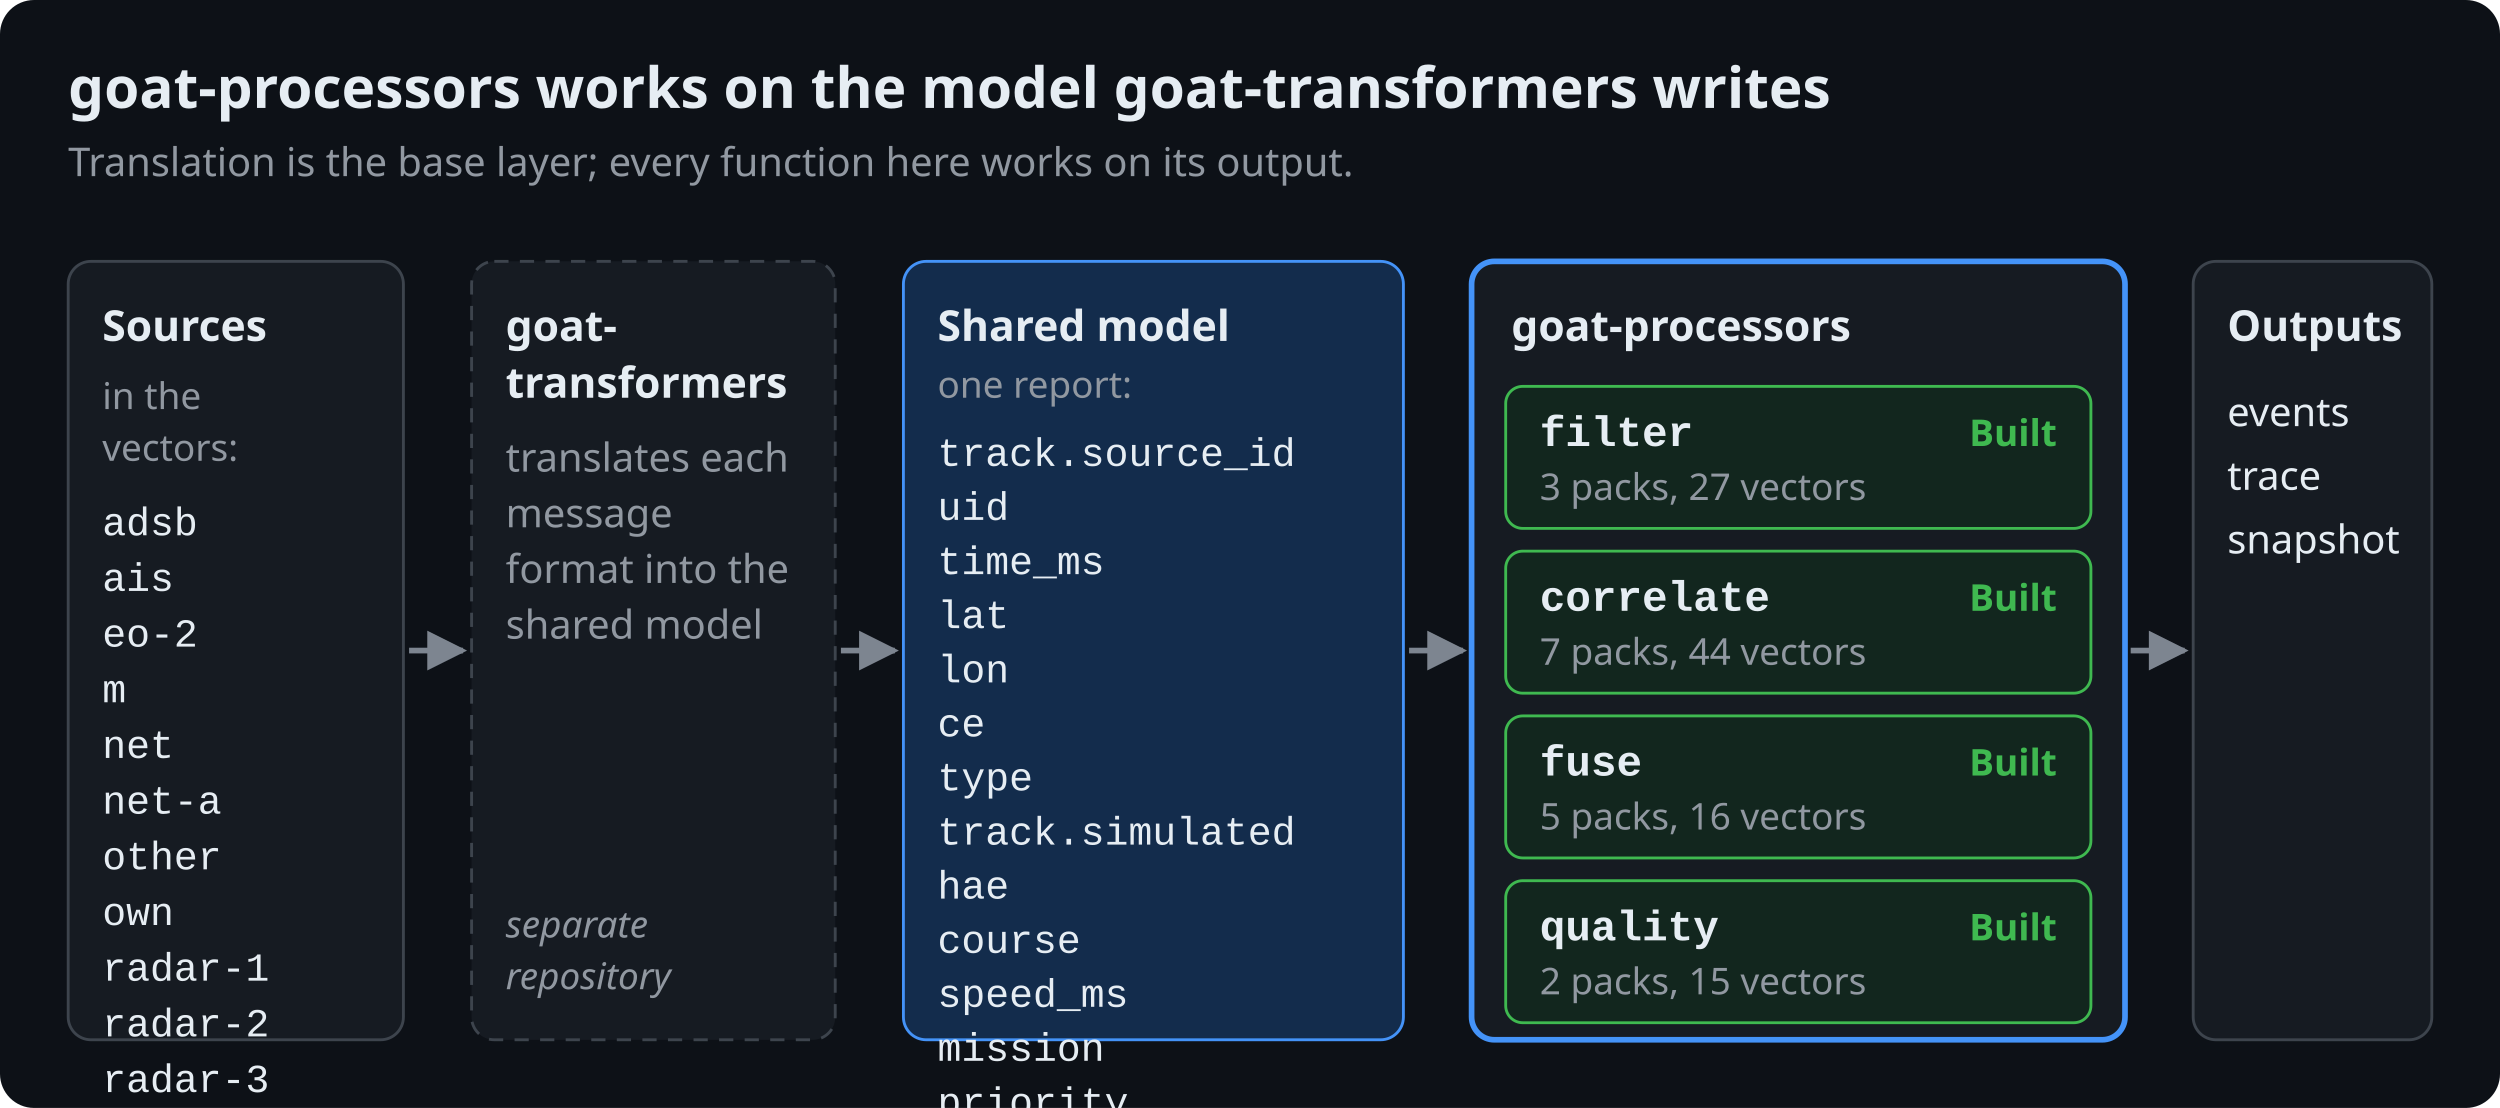
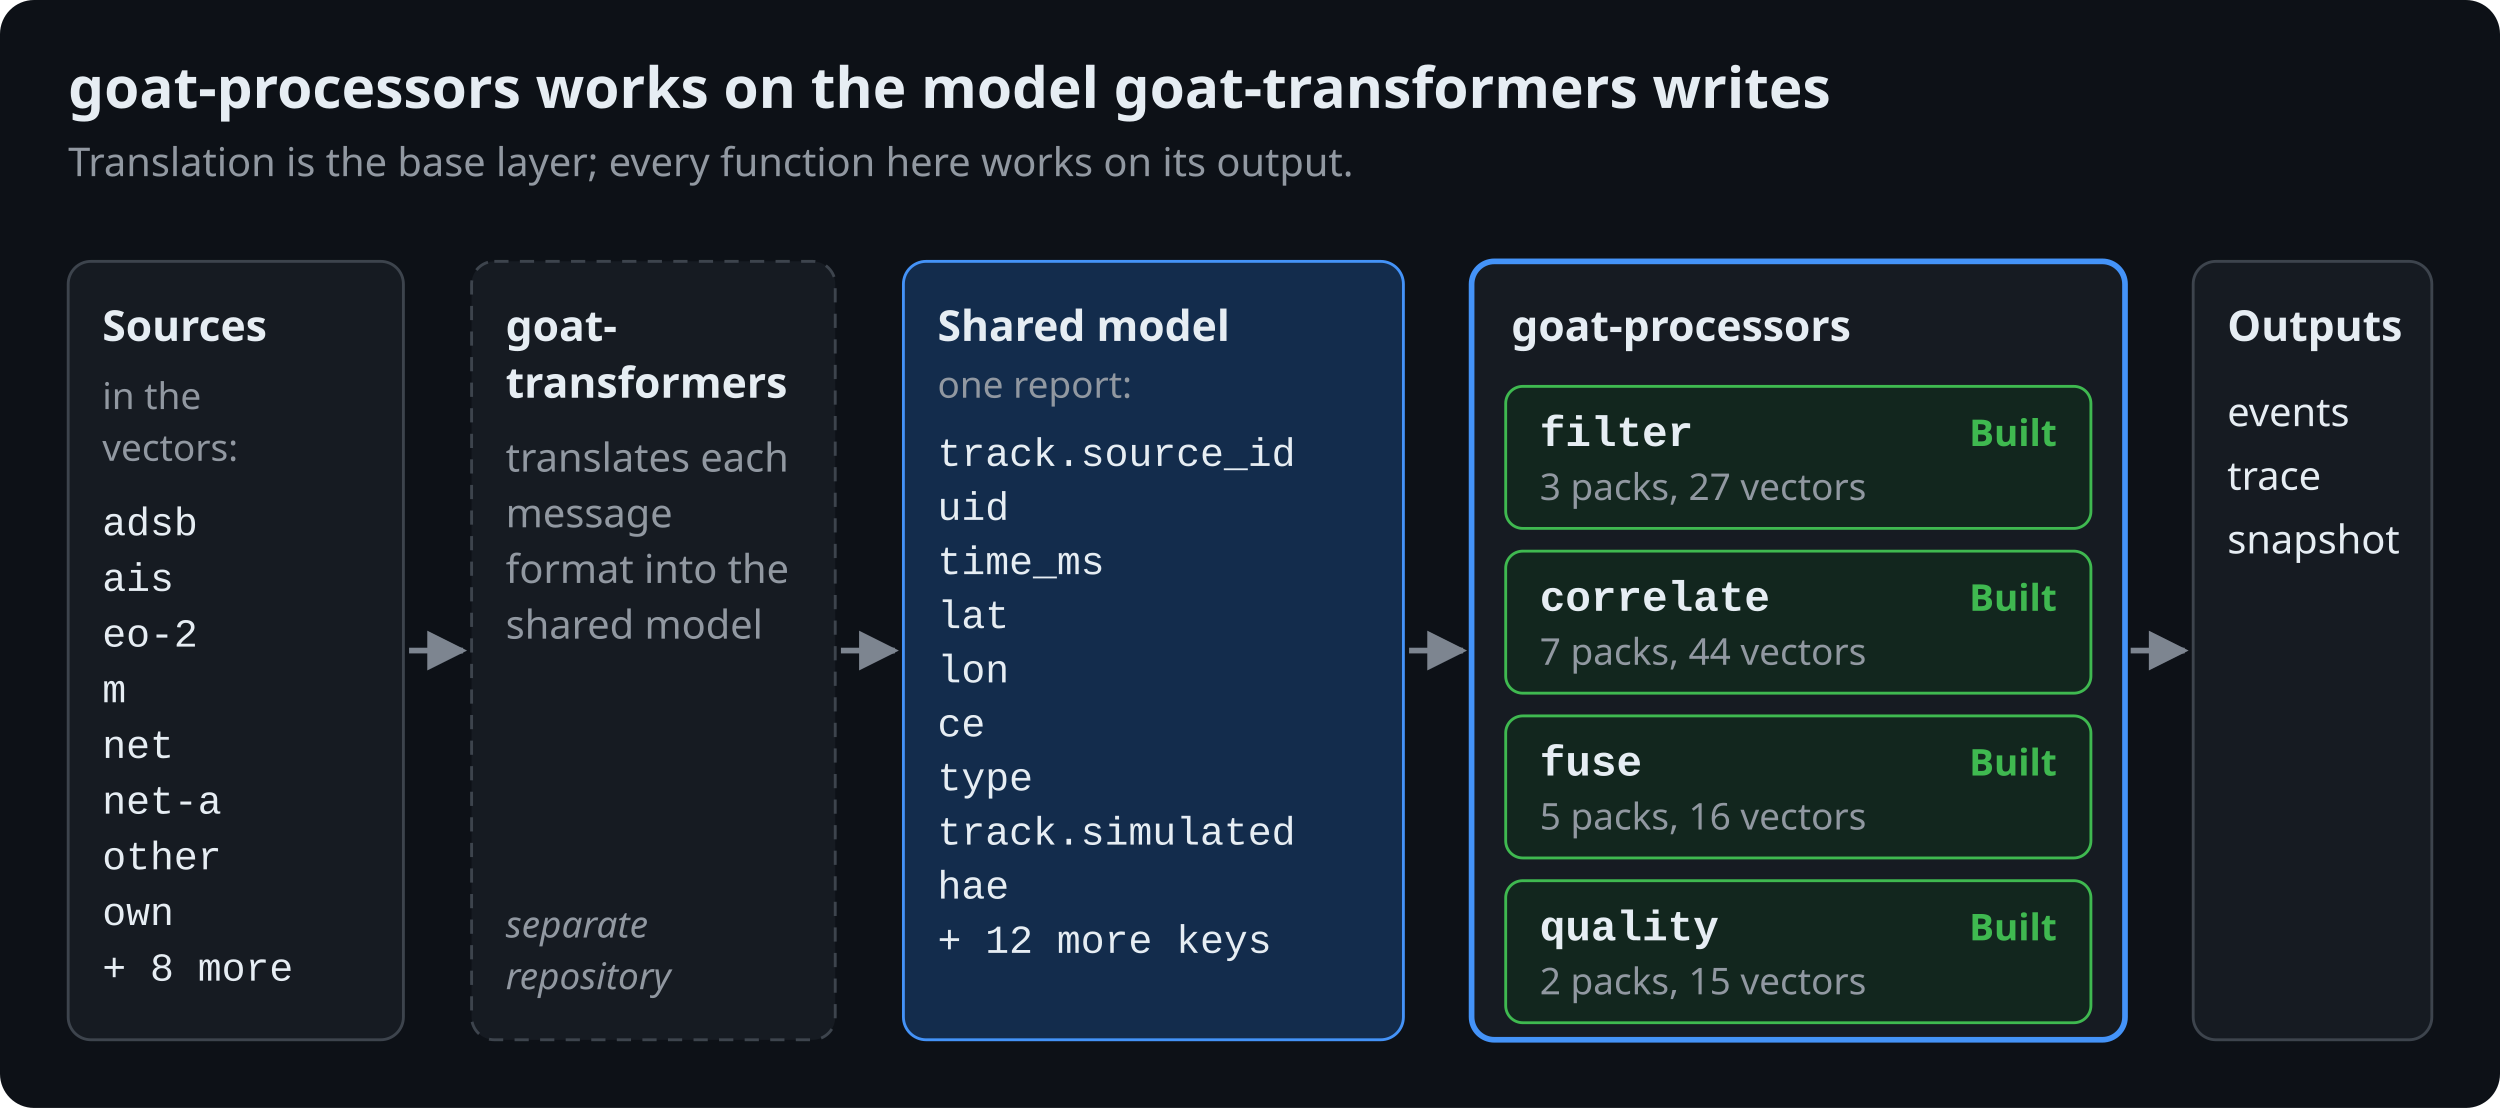
<svg xmlns="http://www.w3.org/2000/svg" viewBox="0 0 880 390" width="880" height="390" role="img" aria-labelledby="t d" font-family="-apple-system, BlinkMacSystemFont, 'Segoe UI', 'Noto Sans', Helvetica, Arial, sans-serif">
  <defs>
    <marker id="arrow" viewBox="0 0 10 10" refX="9" refY="5" markerWidth="7" markerHeight="7" orient="auto-start-reverse">
      <path d="M0,0L10,5L0,10z" fill="#7d8590" />
    </marker>
  </defs>
  <rect width="100%" height="100%" rx="12" fill="#0d1117" />
  <text x="24" y="38" font-size="20" fill="#e6edf3" text-anchor="start" font-weight="600">goat-processors works on the model goat-transformers writes</text>
  <text x="24" y="62" font-size="14" fill="#9198a1" text-anchor="start">Translation is the base layer; every function here works on its output.</text>
  <rect x="24" y="92" width="118" height="274" rx="8" fill="#161b22" stroke="#3d444d" stroke-width="1" />
  <text x="36" y="120" font-size="15" fill="#e6edf3" text-anchor="start" font-weight="600">Sources</text>
  <text x="36" y="144" font-size="13" fill="#9198a1" text-anchor="start">in the</text>
  <text x="36" y="162.2" font-size="13" fill="#9198a1" text-anchor="start">vectors:</text>
  <text x="36" y="188.4" font-size="14" fill="#e6edf3" text-anchor="start" font-family="ui-monospace, SFMono-Regular, 'SF Mono', Menlo, Consolas, 'Liberation Mono', monospace">adsb</text>
  <text x="36" y="208" font-size="14" fill="#e6edf3" text-anchor="start" font-family="ui-monospace, SFMono-Regular, 'SF Mono', Menlo, Consolas, 'Liberation Mono', monospace">ais</text>
  <text x="36" y="227.6" font-size="14" fill="#e6edf3" text-anchor="start" font-family="ui-monospace, SFMono-Regular, 'SF Mono', Menlo, Consolas, 'Liberation Mono', monospace">eo-2</text>
  <text x="36" y="247.2" font-size="14" fill="#e6edf3" text-anchor="start" font-family="ui-monospace, SFMono-Regular, 'SF Mono', Menlo, Consolas, 'Liberation Mono', monospace">m</text>
  <text x="36" y="266.8" font-size="14" fill="#e6edf3" text-anchor="start" font-family="ui-monospace, SFMono-Regular, 'SF Mono', Menlo, Consolas, 'Liberation Mono', monospace">net</text>
  <text x="36" y="286.4" font-size="14" fill="#e6edf3" text-anchor="start" font-family="ui-monospace, SFMono-Regular, 'SF Mono', Menlo, Consolas, 'Liberation Mono', monospace">net-a</text>
  <text x="36" y="306" font-size="14" fill="#e6edf3" text-anchor="start" font-family="ui-monospace, SFMono-Regular, 'SF Mono', Menlo, Consolas, 'Liberation Mono', monospace">other</text>
  <text x="36" y="325.6" font-size="14" fill="#e6edf3" text-anchor="start" font-family="ui-monospace, SFMono-Regular, 'SF Mono', Menlo, Consolas, 'Liberation Mono', monospace">own</text>
-   <text x="36" y="345.2" font-size="14" fill="#e6edf3" text-anchor="start" font-family="ui-monospace, SFMono-Regular, 'SF Mono', Menlo, Consolas, 'Liberation Mono', monospace">radar-1</text>
-   <text x="36" y="364.8" font-size="14" fill="#e6edf3" text-anchor="start" font-family="ui-monospace, SFMono-Regular, 'SF Mono', Menlo, Consolas, 'Liberation Mono', monospace">radar-2</text>
-   <text x="36" y="384.4" font-size="14" fill="#e6edf3" text-anchor="start" font-family="ui-monospace, SFMono-Regular, 'SF Mono', Menlo, Consolas, 'Liberation Mono', monospace">radar-3</text>
-   <text x="36" y="404" font-size="14" fill="#e6edf3" text-anchor="start" font-family="ui-monospace, SFMono-Regular, 'SF Mono', Menlo, Consolas, 'Liberation Mono', monospace">range</text>
-   <text x="36" y="423.6" font-size="14" fill="#e6edf3" text-anchor="start" font-family="ui-monospace, SFMono-Regular, 'SF Mono', Menlo, Consolas, 'Liberation Mono', monospace">sat</text>
-   <text x="36" y="443.2" font-size="14" fill="#e6edf3" text-anchor="start" font-family="ui-monospace, SFMono-Regular, 'SF Mono', Menlo, Consolas, 'Liberation Mono', monospace">trk-a</text>
-   <text x="36" y="462.8" font-size="14" fill="#e6edf3" text-anchor="start" font-family="ui-monospace, SFMono-Regular, 'SF Mono', Menlo, Consolas, 'Liberation Mono', monospace">trk-b</text>
-   <text x="36" y="482.4" font-size="14" fill="#e6edf3" text-anchor="start" font-family="ui-monospace, SFMono-Regular, 'SF Mono', Menlo, Consolas, 'Liberation Mono', monospace">zz</text>
+   <text x="36" y="345.2" font-size="14" fill="#e6edf3" text-anchor="start" font-family="ui-monospace, SFMono-Regular, 'SF Mono', Menlo, Consolas, 'Liberation Mono', monospace">+ 8 more</text>
  <rect x="166" y="92" width="128" height="274" rx="8" fill="#161b22" stroke="#3d444d" stroke-width="1" stroke-dasharray="5 4" />
  <text x="178" y="120" font-size="15" fill="#e6edf3" text-anchor="start" font-weight="600">goat-</text>
  <text x="178" y="140" font-size="15" fill="#e6edf3" text-anchor="start" font-weight="600">transformers</text>
  <text x="178" y="166" font-size="14" fill="#9198a1" text-anchor="start">translates each</text>
  <text x="178" y="185.6" font-size="14" fill="#9198a1" text-anchor="start">message</text>
  <text x="178" y="205.2" font-size="14" fill="#9198a1" text-anchor="start">format into the</text>
  <text x="178" y="224.8" font-size="14" fill="#9198a1" text-anchor="start">shared model</text>
  <text x="178" y="330" font-size="13" fill="#9198a1" text-anchor="start" font-style="italic">separate</text>
  <text x="178" y="348.2" font-size="13" fill="#9198a1" text-anchor="start" font-style="italic">repository</text>
  <rect x="318" y="92" width="176" height="274" rx="8" fill="#132c4c" stroke="#4493f8" stroke-width="1" />
  <text x="330" y="120" font-size="15" fill="#e6edf3" text-anchor="start" font-weight="600">Shared model</text>
  <text x="330" y="140" font-size="13" fill="#9198a1" text-anchor="start">one report:</text>
  <text x="330" y="164" font-size="14" fill="#e6edf3" text-anchor="start" font-family="ui-monospace, SFMono-Regular, 'SF Mono', Menlo, Consolas, 'Liberation Mono', monospace">track.source_id</text>
  <text x="330" y="183" font-size="14" fill="#e6edf3" text-anchor="start" font-family="ui-monospace, SFMono-Regular, 'SF Mono', Menlo, Consolas, 'Liberation Mono', monospace">uid</text>
  <text x="330" y="202.1" font-size="14" fill="#e6edf3" text-anchor="start" font-family="ui-monospace, SFMono-Regular, 'SF Mono', Menlo, Consolas, 'Liberation Mono', monospace">time_ms</text>
  <text x="330" y="221.1" font-size="14" fill="#e6edf3" text-anchor="start" font-family="ui-monospace, SFMono-Regular, 'SF Mono', Menlo, Consolas, 'Liberation Mono', monospace">lat</text>
  <text x="330" y="240.2" font-size="14" fill="#e6edf3" text-anchor="start" font-family="ui-monospace, SFMono-Regular, 'SF Mono', Menlo, Consolas, 'Liberation Mono', monospace">lon</text>
  <text x="330" y="259.2" font-size="14" fill="#e6edf3" text-anchor="start" font-family="ui-monospace, SFMono-Regular, 'SF Mono', Menlo, Consolas, 'Liberation Mono', monospace">ce</text>
  <text x="330" y="278.2" font-size="14" fill="#e6edf3" text-anchor="start" font-family="ui-monospace, SFMono-Regular, 'SF Mono', Menlo, Consolas, 'Liberation Mono', monospace">type</text>
  <text x="330" y="297.3" font-size="14" fill="#e6edf3" text-anchor="start" font-family="ui-monospace, SFMono-Regular, 'SF Mono', Menlo, Consolas, 'Liberation Mono', monospace">track.simulated</text>
  <text x="330" y="316.3" font-size="14" fill="#e6edf3" text-anchor="start" font-family="ui-monospace, SFMono-Regular, 'SF Mono', Menlo, Consolas, 'Liberation Mono', monospace">hae</text>
-   <text x="330" y="335.4" font-size="14" fill="#e6edf3" text-anchor="start" font-family="ui-monospace, SFMono-Regular, 'SF Mono', Menlo, Consolas, 'Liberation Mono', monospace">course</text>
-   <text x="330" y="354.4" font-size="14" fill="#e6edf3" text-anchor="start" font-family="ui-monospace, SFMono-Regular, 'SF Mono', Menlo, Consolas, 'Liberation Mono', monospace">speed_ms</text>
-   <text x="330" y="373.4" font-size="14" fill="#e6edf3" text-anchor="start" font-family="ui-monospace, SFMono-Regular, 'SF Mono', Menlo, Consolas, 'Liberation Mono', monospace">mission</text>
-   <text x="330" y="392.5" font-size="14" fill="#e6edf3" text-anchor="start" font-family="ui-monospace, SFMono-Regular, 'SF Mono', Menlo, Consolas, 'Liberation Mono', monospace">priority</text>
-   <text x="330" y="411.5" font-size="14" fill="#e6edf3" text-anchor="start" font-family="ui-monospace, SFMono-Regular, 'SF Mono', Menlo, Consolas, 'Liberation Mono', monospace">fuse.group</text>
-   <text x="330" y="430.6" font-size="14" fill="#e6edf3" text-anchor="start" font-family="ui-monospace, SFMono-Regular, 'SF Mono', Menlo, Consolas, 'Liberation Mono', monospace">track.confirmed</text>
-   <text x="330" y="449.6" font-size="14" fill="#e6edf3" text-anchor="start" font-family="ui-monospace, SFMono-Regular, 'SF Mono', Menlo, Consolas, 'Liberation Mono', monospace">track.confidence</text>
-   <text x="330" y="468.6" font-size="14" fill="#e6edf3" text-anchor="start" font-family="ui-monospace, SFMono-Regular, 'SF Mono', Menlo, Consolas, 'Liberation Mono', monospace">callsign</text>
-   <text x="330" y="487.7" font-size="14" fill="#e6edf3" text-anchor="start" font-family="ui-monospace, SFMono-Regular, 'SF Mono', Menlo, Consolas, 'Liberation Mono', monospace">track.class</text>
-   <text x="330" y="506.7" font-size="14" fill="#e6edf3" text-anchor="start" font-family="ui-monospace, SFMono-Regular, 'SF Mono', Menlo, Consolas, 'Liberation Mono', monospace">quality.marks</text>
-   <text x="330" y="525.8" font-size="14" fill="#e6edf3" text-anchor="start" font-family="ui-monospace, SFMono-Regular, 'SF Mono', Menlo, Consolas, 'Liberation Mono', monospace">received_ms</text>
+   <text x="330" y="335.4" font-size="14" fill="#e6edf3" text-anchor="start" font-family="ui-monospace, SFMono-Regular, 'SF Mono', Menlo, Consolas, 'Liberation Mono', monospace">+ 12 more keys</text>
  <rect x="518" y="92" width="230" height="274" rx="8" fill="#161b22" stroke="#4493f8" stroke-width="2" />
  <text x="532" y="120" font-size="15" fill="#e6edf3" text-anchor="start" font-weight="600">goat-processors</text>
  <rect x="530" y="136" width="206" height="50" rx="6" fill="#12261e" stroke="#3fb950" stroke-width="1" />
  <text x="542" y="157" font-size="15" fill="#e6edf3" text-anchor="start" font-weight="600" font-family="ui-monospace, SFMono-Regular, 'SF Mono', Menlo, Consolas, 'Liberation Mono', monospace">filter</text>
  <text x="724" y="157" font-size="13" fill="#3fb950" text-anchor="end" font-weight="600">Built</text>
  <text x="542" y="176" font-size="13" fill="#9198a1" text-anchor="start">3 packs, 27 vectors</text>
  <rect x="530" y="194" width="206" height="50" rx="6" fill="#12261e" stroke="#3fb950" stroke-width="1" />
  <text x="542" y="215" font-size="15" fill="#e6edf3" text-anchor="start" font-weight="600" font-family="ui-monospace, SFMono-Regular, 'SF Mono', Menlo, Consolas, 'Liberation Mono', monospace">correlate</text>
  <text x="724" y="215" font-size="13" fill="#3fb950" text-anchor="end" font-weight="600">Built</text>
  <text x="542" y="234" font-size="13" fill="#9198a1" text-anchor="start">7 packs, 44 vectors</text>
  <rect x="530" y="252" width="206" height="50" rx="6" fill="#12261e" stroke="#3fb950" stroke-width="1" />
  <text x="542" y="273" font-size="15" fill="#e6edf3" text-anchor="start" font-weight="600" font-family="ui-monospace, SFMono-Regular, 'SF Mono', Menlo, Consolas, 'Liberation Mono', monospace">fuse</text>
  <text x="724" y="273" font-size="13" fill="#3fb950" text-anchor="end" font-weight="600">Built</text>
  <text x="542" y="292" font-size="13" fill="#9198a1" text-anchor="start">5 packs, 16 vectors</text>
  <rect x="530" y="310" width="206" height="50" rx="6" fill="#12261e" stroke="#3fb950" stroke-width="1" />
  <text x="542" y="331" font-size="15" fill="#e6edf3" text-anchor="start" font-weight="600" font-family="ui-monospace, SFMono-Regular, 'SF Mono', Menlo, Consolas, 'Liberation Mono', monospace">quality</text>
  <text x="724" y="331" font-size="13" fill="#3fb950" text-anchor="end" font-weight="600">Built</text>
  <text x="542" y="350" font-size="13" fill="#9198a1" text-anchor="start">2 packs, 15 vectors</text>
  <rect x="772" y="92" width="84" height="274" rx="8" fill="#161b22" stroke="#3d444d" stroke-width="1" />
  <text x="784" y="120" font-size="15" fill="#e6edf3" text-anchor="start" font-weight="600">Outputs</text>
  <text x="784" y="150" font-size="14" fill="#e6edf3" text-anchor="start">events</text>
  <text x="784" y="172.4" font-size="14" fill="#e6edf3" text-anchor="start">trace</text>
  <text x="784" y="194.8" font-size="14" fill="#e6edf3" text-anchor="start">snapshot</text>
  <line x1="144" y1="229" x2="163" y2="229" stroke="#7d8590" stroke-width="2" marker-end="url(#arrow)" />
  <line x1="296" y1="229" x2="315" y2="229" stroke="#7d8590" stroke-width="2" marker-end="url(#arrow)" />
  <line x1="496" y1="229" x2="515" y2="229" stroke="#7d8590" stroke-width="2" marker-end="url(#arrow)" />
  <line x1="750" y1="229" x2="769" y2="229" stroke="#7d8590" stroke-width="2" marker-end="url(#arrow)" />
</svg>
